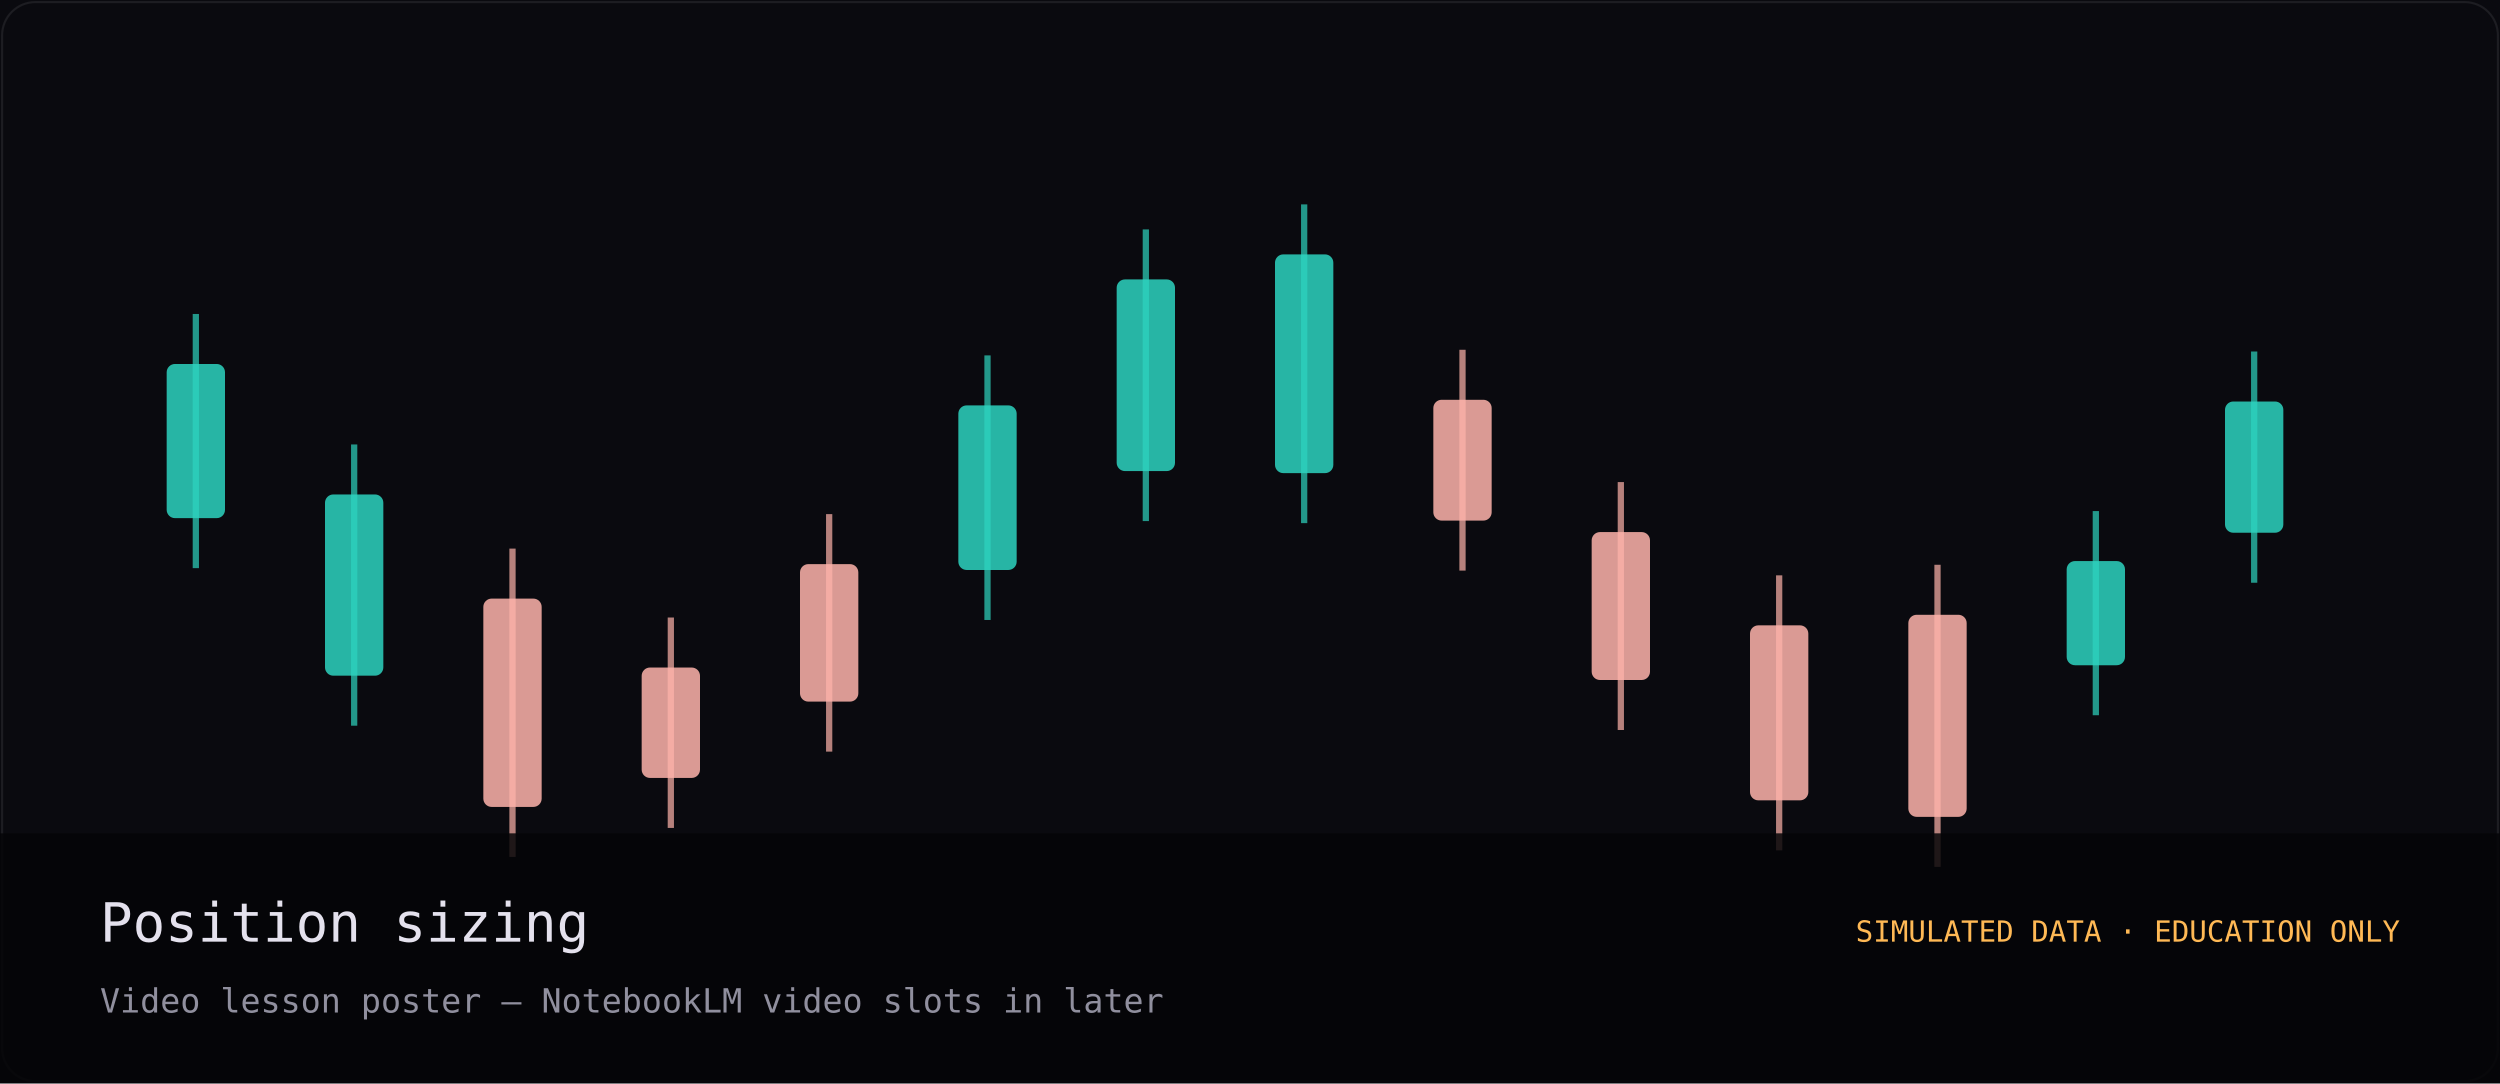
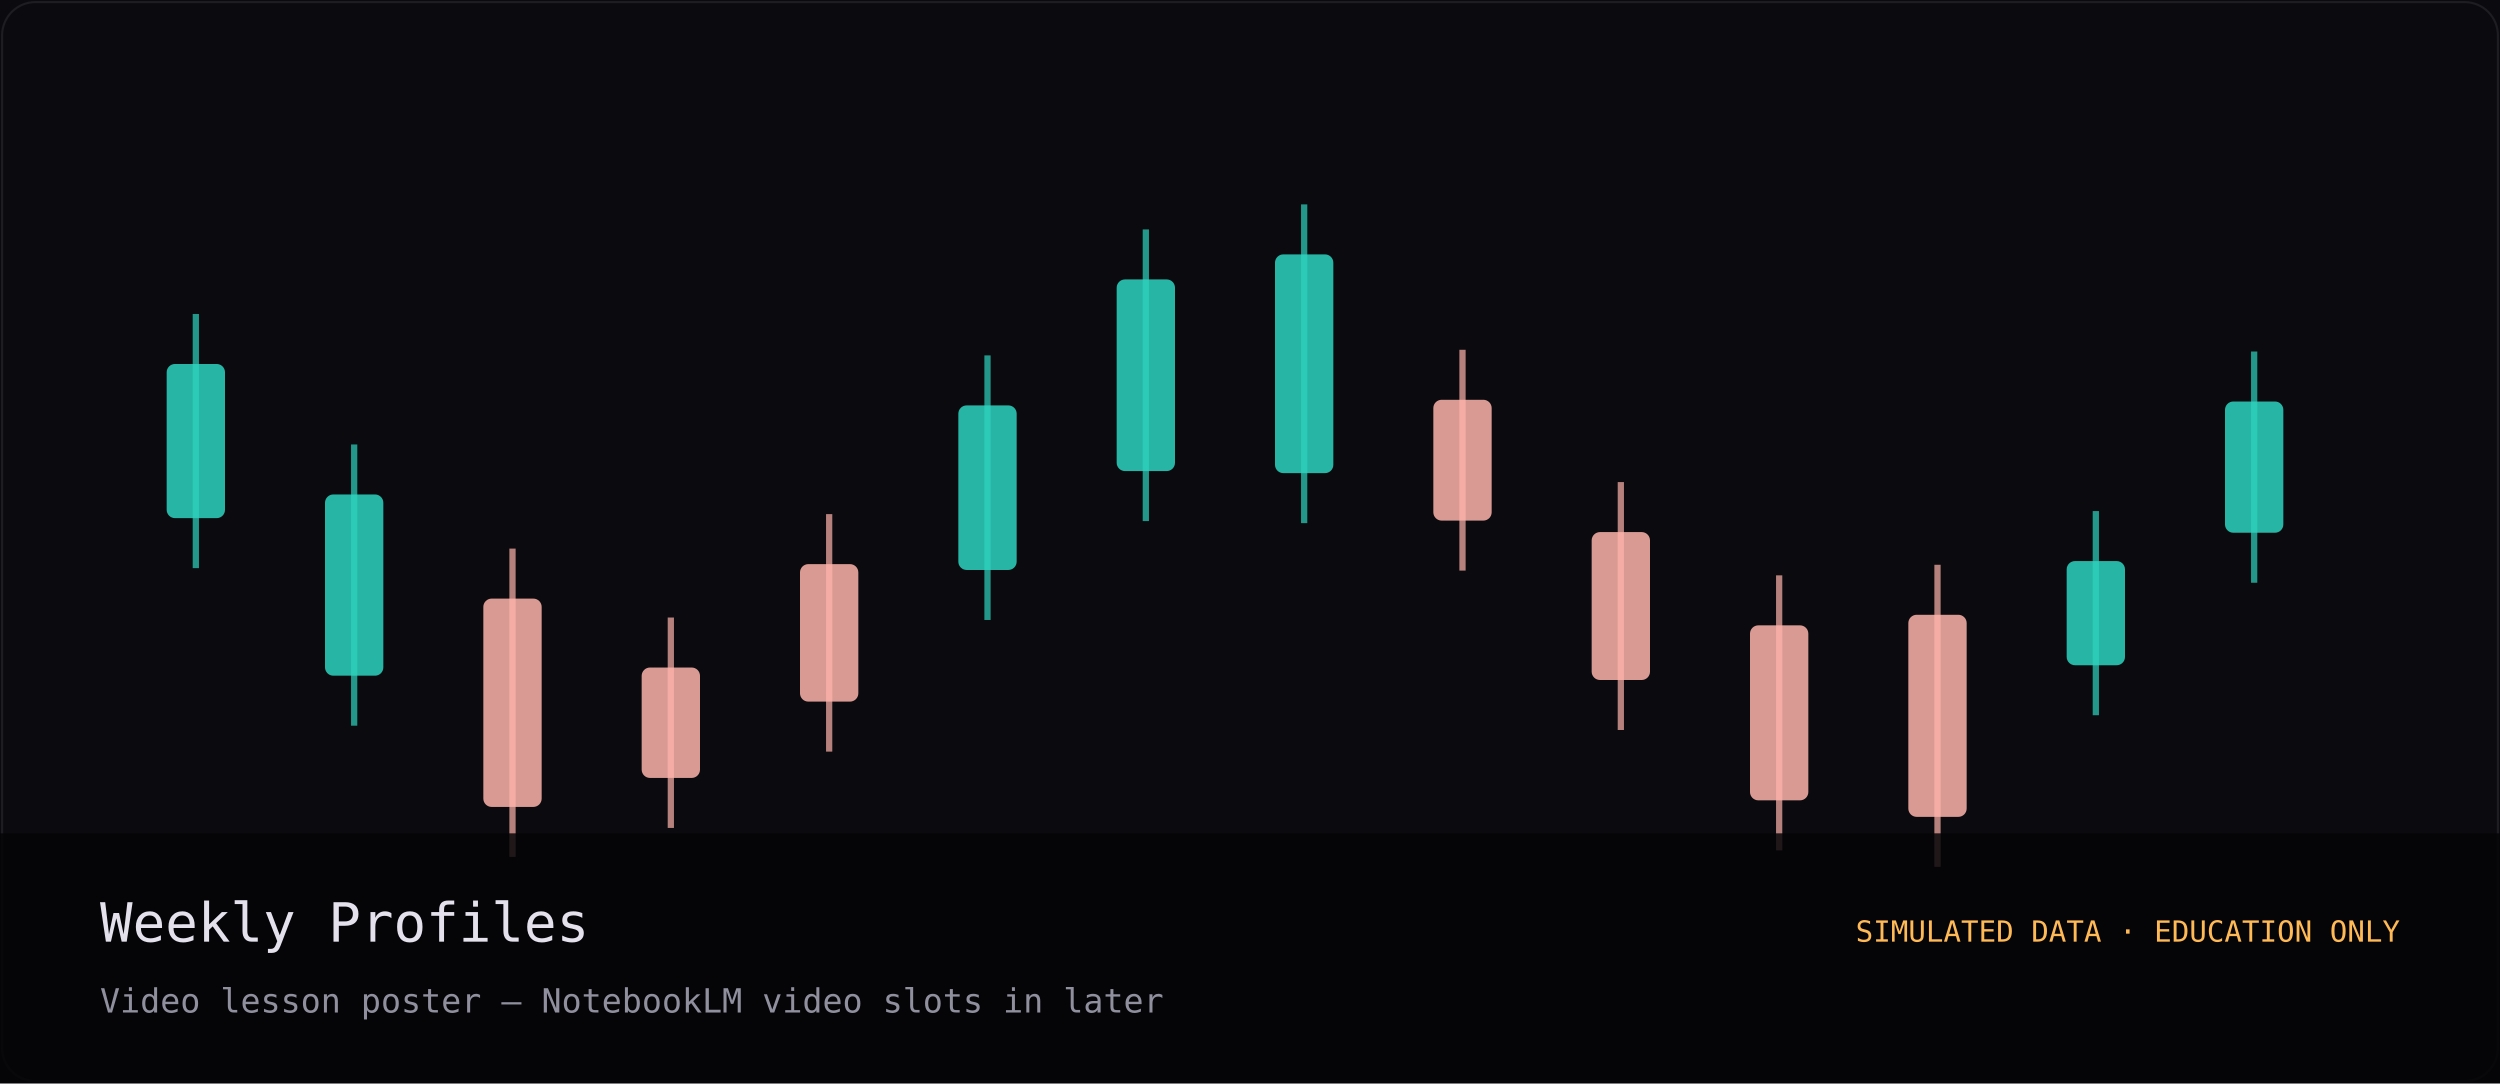
<svg xmlns="http://www.w3.org/2000/svg" width="1200" height="520" viewBox="0 0 1200 520">
  <rect width="1200" height="520" fill="#0A0A0F" />
  <rect x="1" y="1" width="1198" height="518" rx="16" fill="none" stroke="rgba(255,255,255,0.08)" />
  <line x1="94" y1="150.708" x2="94" y2="272.708" stroke="#2DD4BF" stroke-width="3" opacity="0.7" />
  <rect x="80" y="174.708" width="28" height="74" rx="4" fill="#2DD4BF" opacity="0.85" />
  <line x1="170" y1="213.336" x2="170" y2="348.336" stroke="#2DD4BF" stroke-width="3" opacity="0.7" />
  <rect x="156" y="237.336" width="28" height="87" rx="4" fill="#2DD4BF" opacity="0.85" />
  <line x1="246" y1="263.325" x2="246" y2="411.325" stroke="#FFB4AB" stroke-width="3" opacity="0.7" />
  <rect x="232" y="287.325" width="28" height="100" rx="4" fill="#FFB4AB" opacity="0.85" />
  <line x1="322" y1="296.409" x2="322" y2="397.409" stroke="#FFB4AB" stroke-width="3" opacity="0.7" />
  <rect x="308" y="320.409" width="28" height="53" rx="4" fill="#FFB4AB" opacity="0.85" />
  <line x1="398" y1="246.776" x2="398" y2="360.776" stroke="#FFB4AB" stroke-width="3" opacity="0.7" />
  <rect x="384" y="270.776" width="28" height="66" rx="4" fill="#FFB4AB" opacity="0.85" />
  <line x1="474" y1="170.589" x2="474" y2="297.589" stroke="#2DD4BF" stroke-width="3" opacity="0.7" />
  <rect x="460" y="194.589" width="28" height="79" rx="4" fill="#2DD4BF" opacity="0.85" />
  <line x1="550" y1="110.119" x2="550" y2="250.119" stroke="#2DD4BF" stroke-width="3" opacity="0.7" />
  <rect x="536" y="134.119" width="28" height="92" rx="4" fill="#2DD4BF" opacity="0.85" />
  <line x1="626" y1="98.104" x2="626" y2="251.104" stroke="#2DD4BF" stroke-width="3" opacity="0.7" />
  <rect x="612" y="122.104" width="28" height="105" rx="4" fill="#2DD4BF" opacity="0.85" />
  <line x1="702" y1="167.889" x2="702" y2="273.889" stroke="#FFB4AB" stroke-width="3" opacity="0.7" />
  <rect x="688" y="191.889" width="28" height="58" rx="4" fill="#FFB4AB" opacity="0.85" />
  <line x1="778" y1="231.398" x2="778" y2="350.398" stroke="#FFB4AB" stroke-width="3" opacity="0.7" />
  <rect x="764" y="255.398" width="28" height="71" rx="4" fill="#FFB4AB" opacity="0.85" />
  <line x1="854" y1="276.165" x2="854" y2="408.165" stroke="#FFB4AB" stroke-width="3" opacity="0.7" />
  <rect x="840" y="300.165" width="28" height="84" rx="4" fill="#FFB4AB" opacity="0.85" />
  <line x1="930" y1="271.092" x2="930" y2="416.092" stroke="#FFB4AB" stroke-width="3" opacity="0.7" />
  <rect x="916" y="295.092" width="28" height="97" rx="4" fill="#FFB4AB" opacity="0.85" />
  <line x1="1006" y1="245.313" x2="1006" y2="343.313" stroke="#2DD4BF" stroke-width="3" opacity="0.7" />
  <rect x="992" y="269.313" width="28" height="50" rx="4" fill="#2DD4BF" opacity="0.85" />
  <line x1="1082" y1="168.72" x2="1082" y2="279.72" stroke="#2DD4BF" stroke-width="3" opacity="0.7" />
  <rect x="1068" y="192.72" width="28" height="63" rx="4" fill="#2DD4BF" opacity="0.85" />
  <rect x="0" y="400" width="1200" height="120" fill="#050507" opacity="0.85" />
-   <text x="48" y="452" font-family="Menlo, monospace" font-size="26" fill="#E4E1ED">Position sizing</text>
+   <text x="48" y="452" font-family="Menlo, monospace" font-size="26" fill="#E4E1ED">Weekly Profiles</text>
  <text x="48" y="486" font-family="Menlo, monospace" font-size="16" fill="#908F9E">Video lesson poster — NotebookLM video slots in later</text>
  <text x="1152" y="452" text-anchor="end" font-family="Menlo, monospace" font-size="14" fill="#FFB955">SIMULATED DATA · EDUCATION ONLY</text>
</svg>
